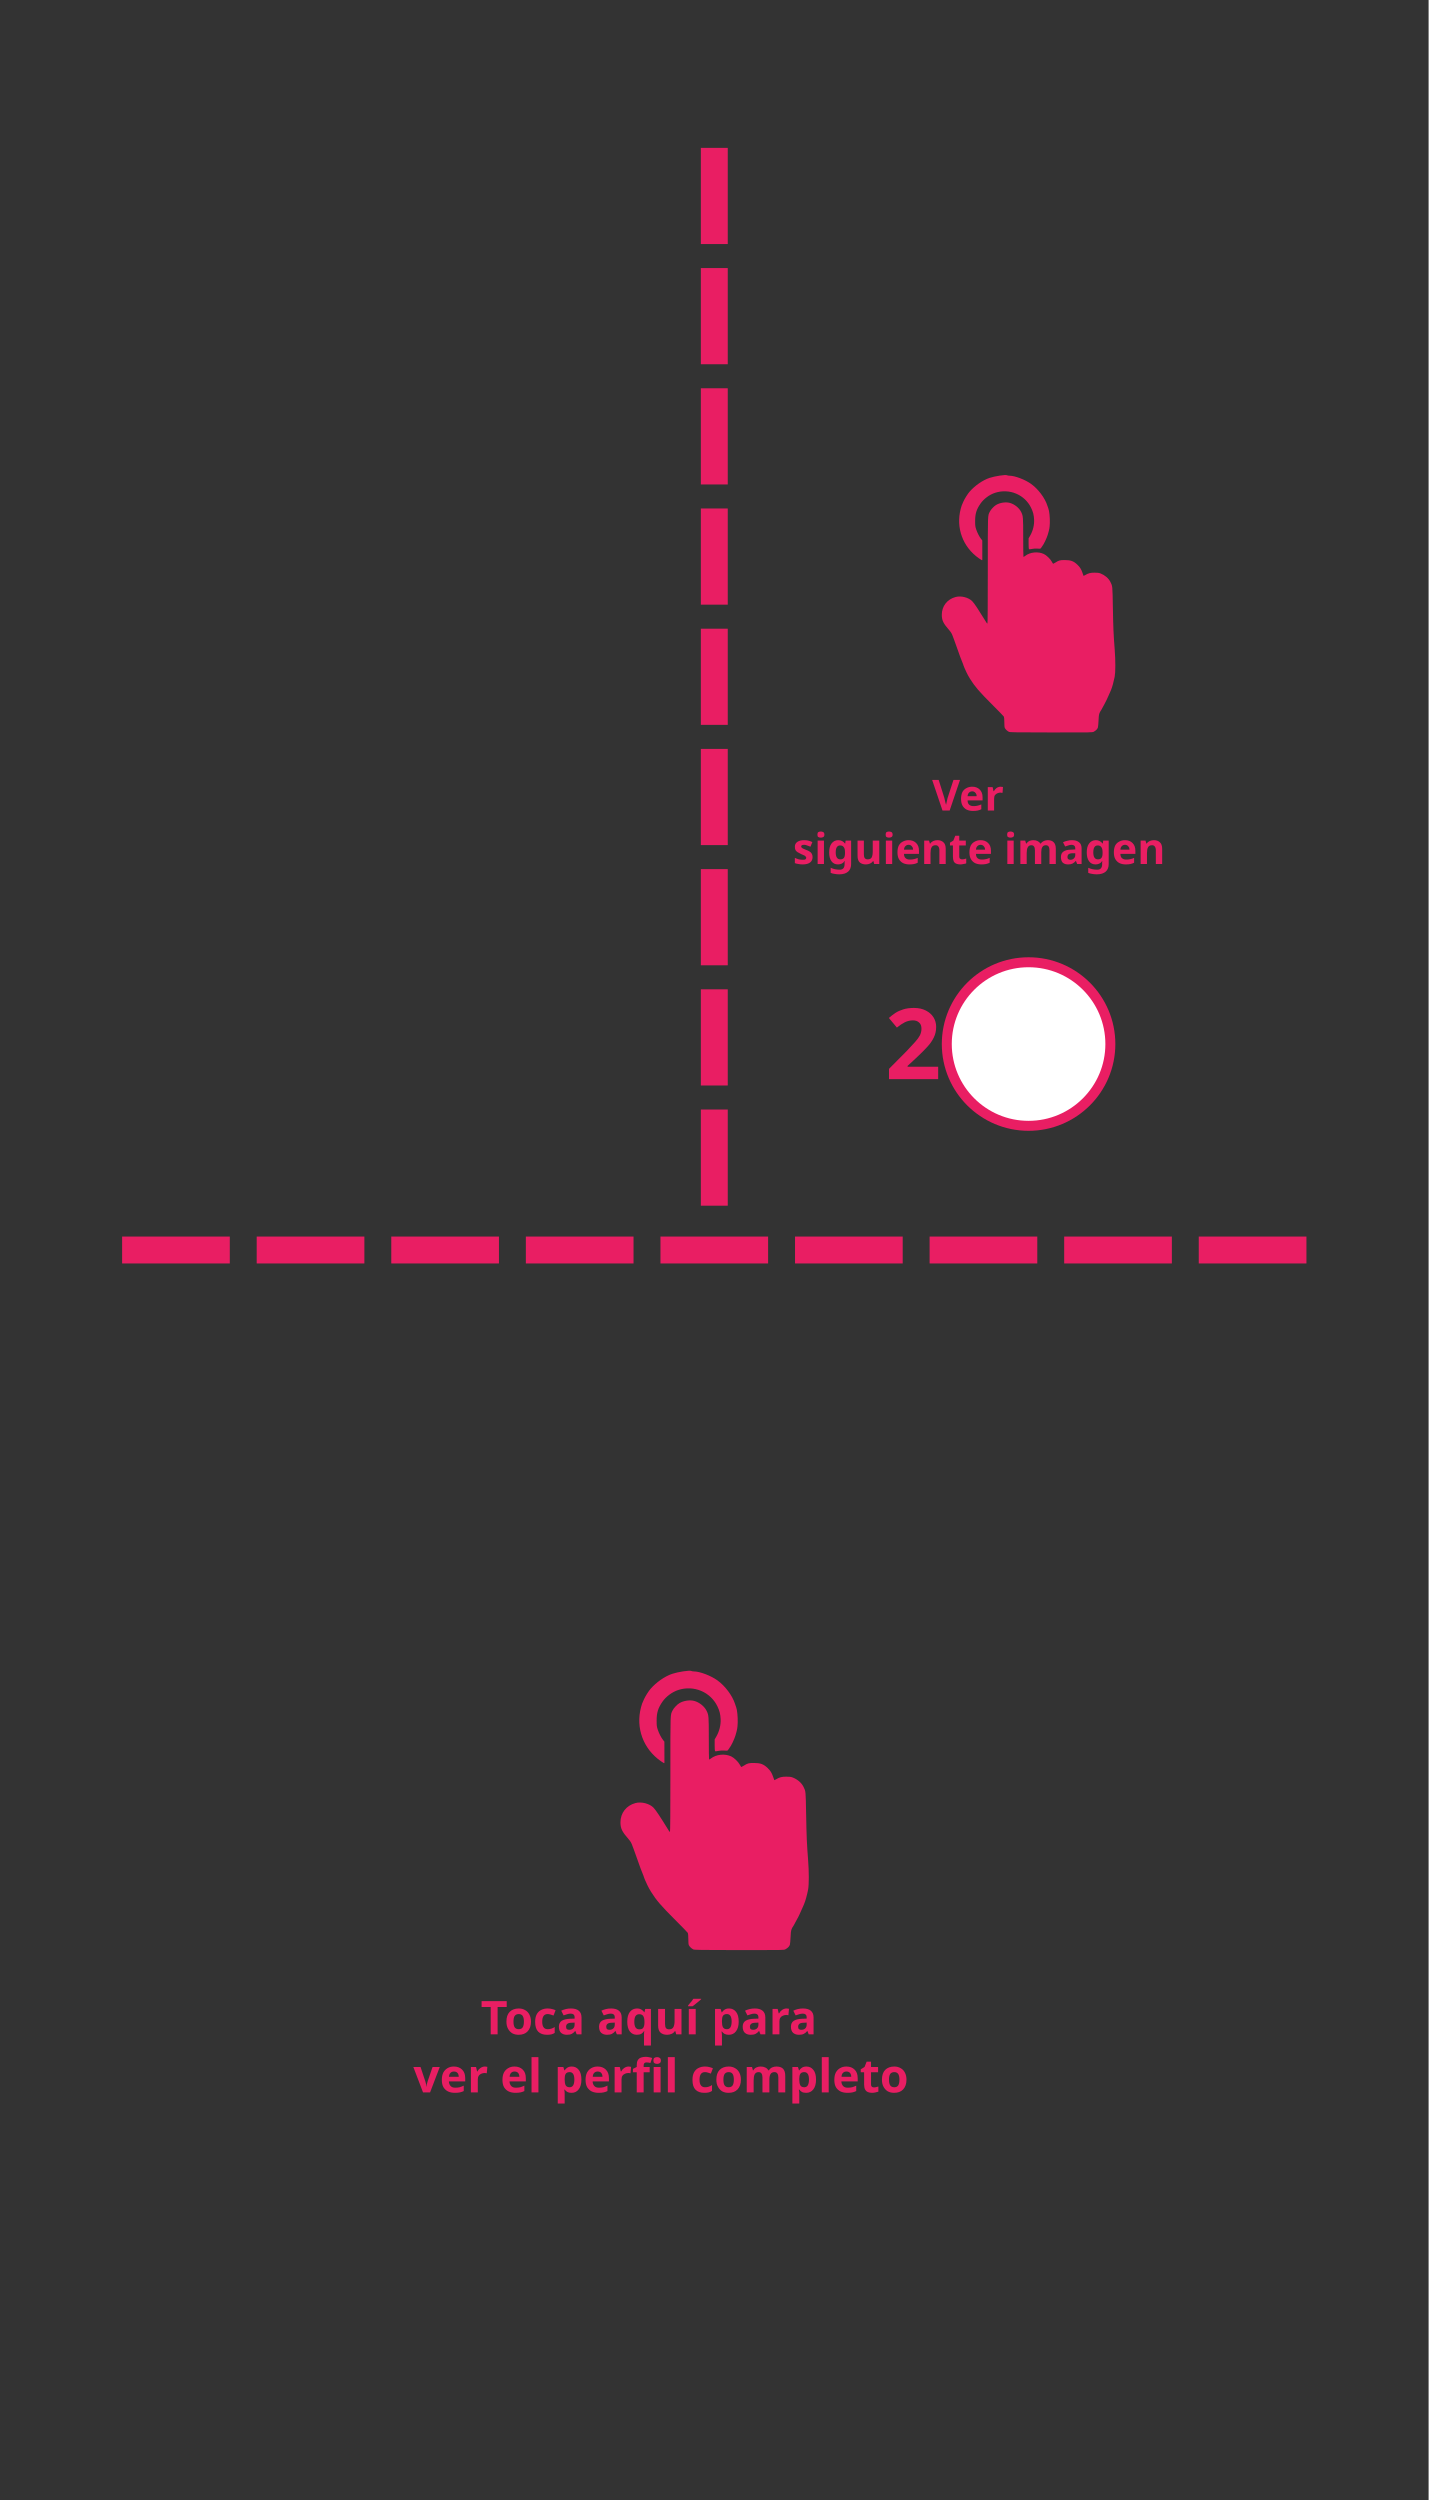
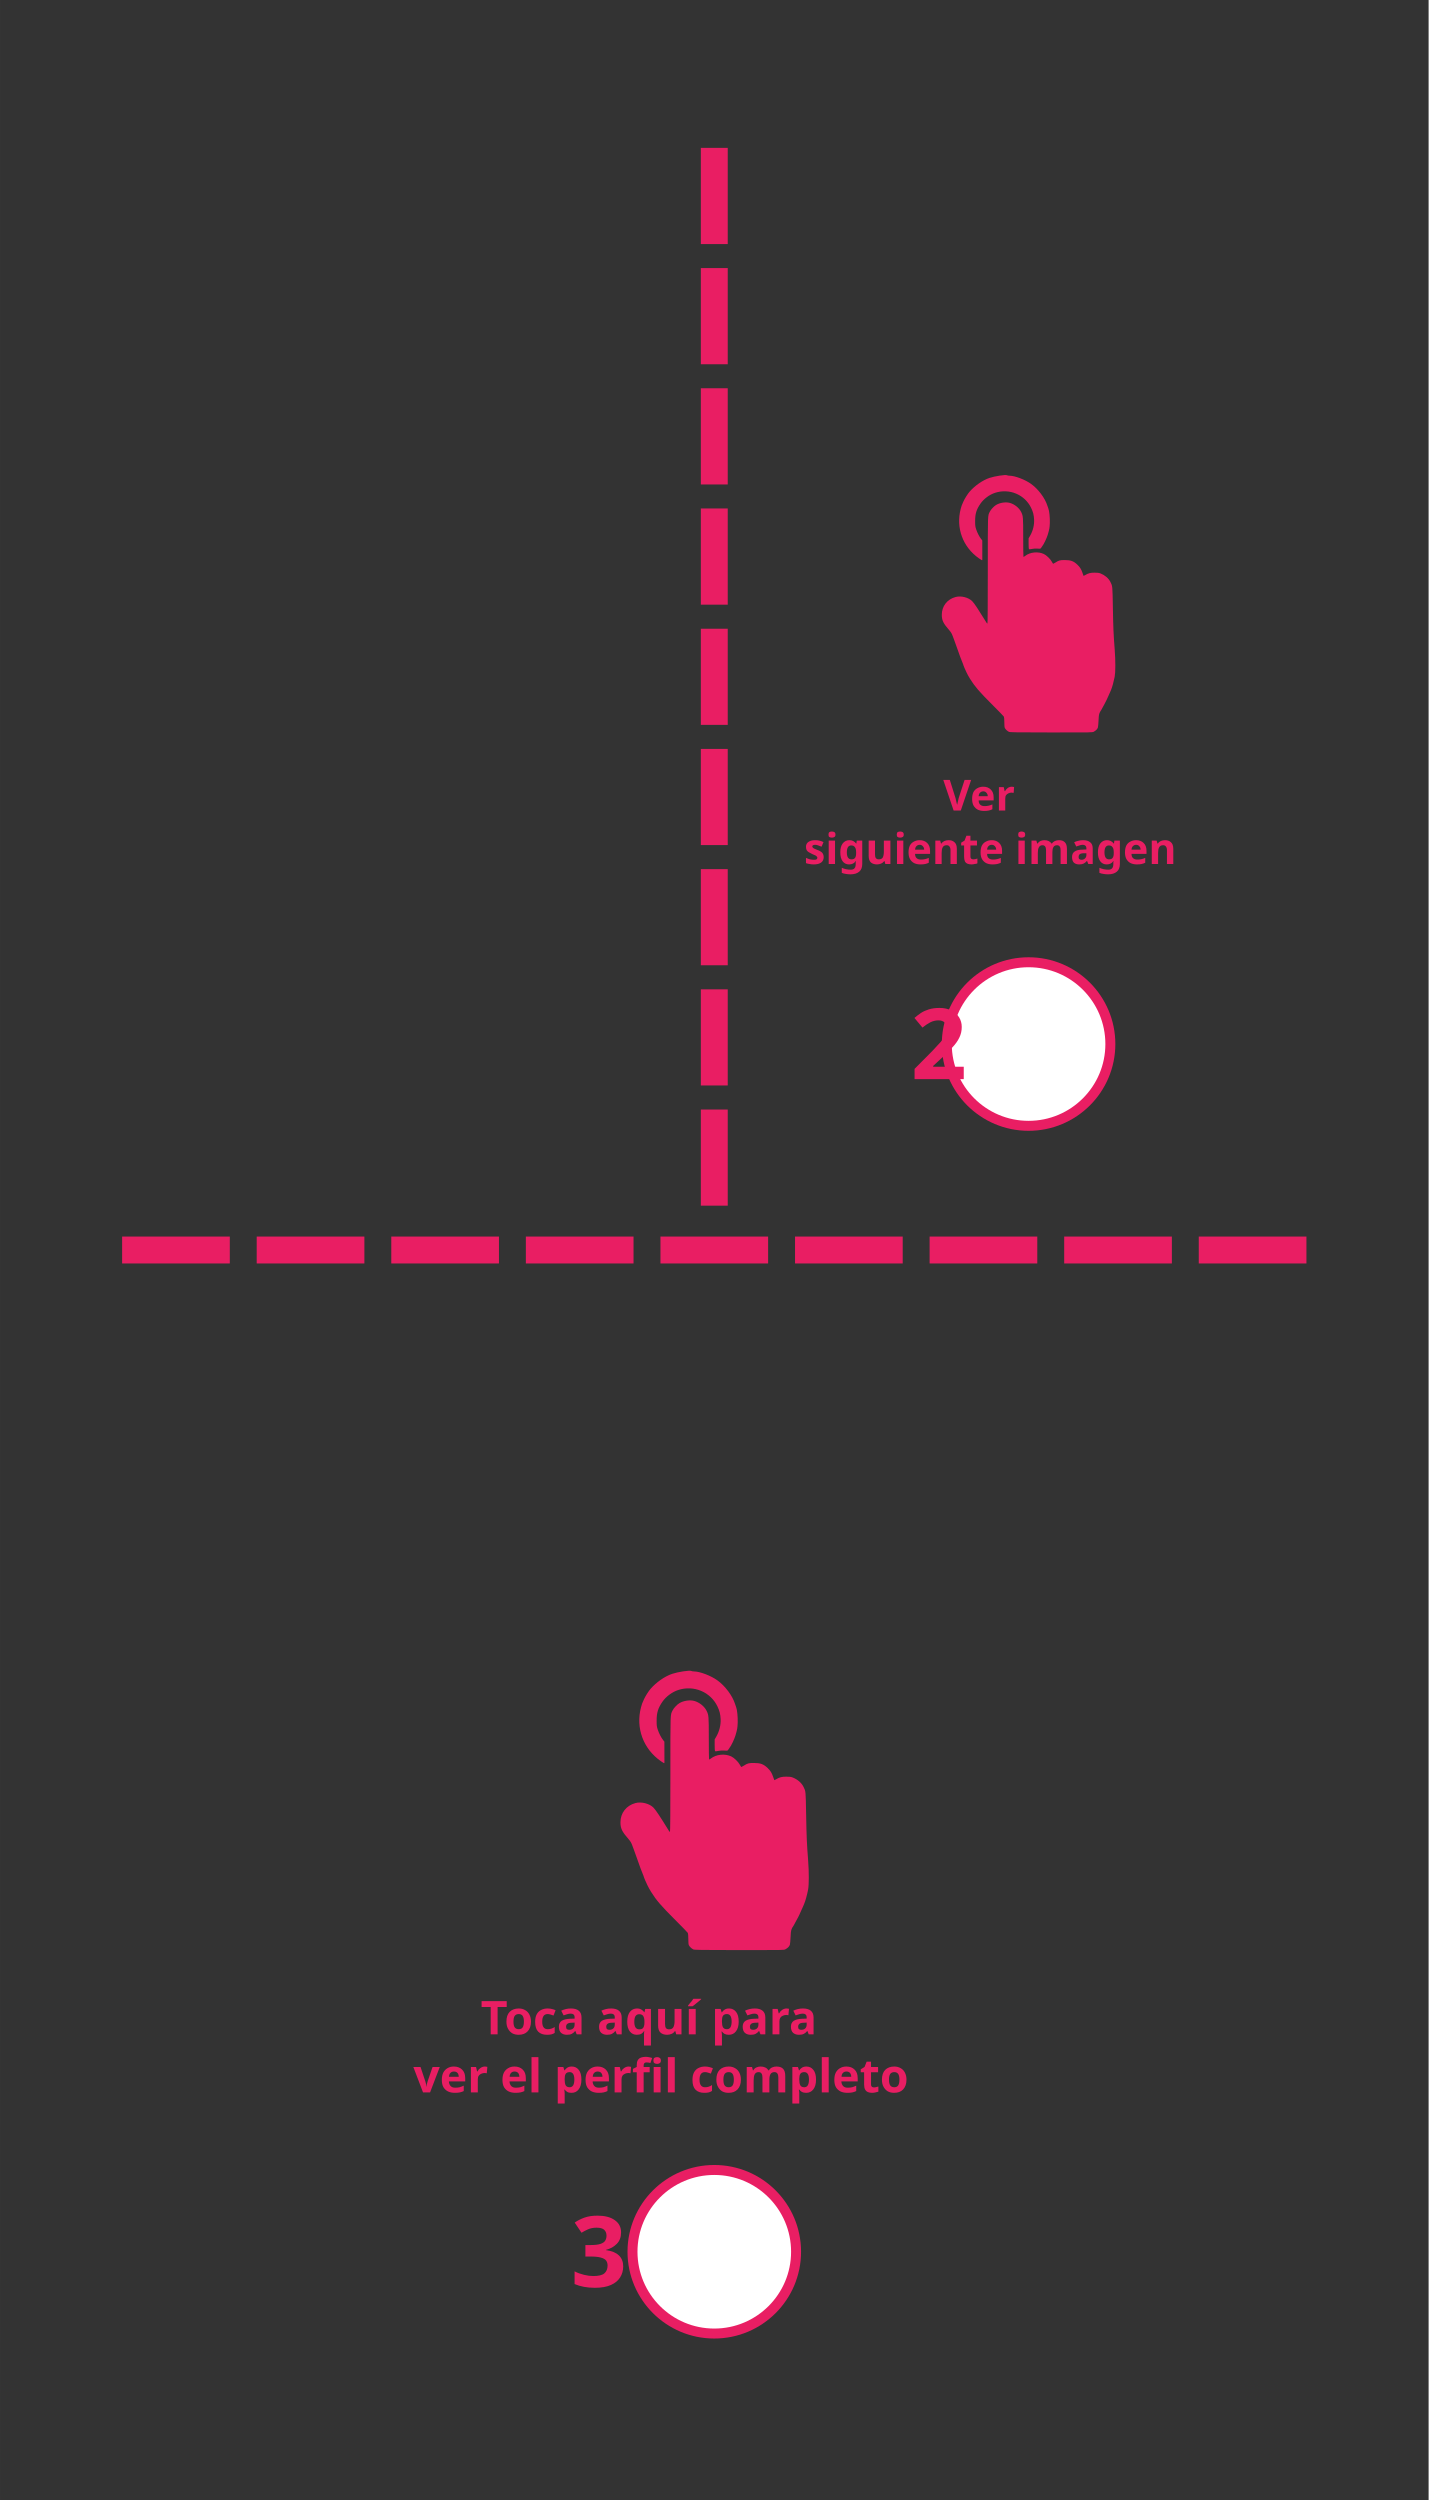
- <svg xmlns="http://www.w3.org/2000/svg" width="400" height="700" viewBox="0 0 105.833 185.208" version="1.1" id="svg191">
-   <defs id="defs188" />
-   <g id="layer1">
-     <g id="g587" transform="translate(-60.28706,-8.830216)">
-       <rect style="fill:#333333;stroke-width:3.97;stroke-linecap:round;paint-order:stroke fill markers" id="rect10860" width="105.833" height="185.208" x="60.287" y="8.83" />
-       <path style="color:#000000;fill:#e91e63;fill-opacity:1;stroke-width:0.793;stroke-dasharray:7.538, 1.885;-inkscape-stroke:none;paint-order:stroke fill markers" d="m 112.208,19.785 v 7.125 h 1.993 v -7.125 z m 0,8.905 v 7.125 h 1.993 v -7.125 z m 0,8.905 v 7.125 h 1.993 v -7.125 z m 0,8.905 v 7.125 h 1.993 v -7.125 z m 0,8.907 v 7.123 h 1.993 v -7.123 z m 0,8.905 v 7.125 h 1.993 v -7.125 z m 0,8.905 v 7.125 h 1.993 v -7.125 z m 0,8.905 v 7.125 h 1.993 v -7.125 z m 0,8.905 v 7.125 h 1.993 v -7.125 z" id="path10862" />
-       <g id="g14270" transform="translate(-233.7885,8.830206)">
-         <g id="g12392" transform="matrix(0.641967,0,0,0.641967,129.4822,14.07764)">
-           <path style="fill:#e91e63;fill-opacity:1;stroke-width:0.045" d="m 372.482,32.934 c -0.056,-0.011 -0.148,-0.011 -0.204,0 -0.056,0.011 -0.01,0.02 0.102,0.02 0.112,0 0.158,-0.009 0.102,-0.02 z" id="path12385" />
-           <path style="fill:#e91e63;fill-opacity:1;stroke-width:0.045" d="m 369.352,42.499 c -1.863,-1.309 -2.673,-3.523 -2.093,-5.72 0.09,-0.342 0.111,-0.397 0.324,-0.868 0.138,-0.305 0.477,-0.842 0.678,-1.075 0.618,-0.715 1.517,-1.343 2.309,-1.611 0.607,-0.206 1.86,-0.397 2.025,-0.309 0.053,0.028 0.182,0.052 0.286,0.052 0.619,0 1.791,0.443 2.489,0.942 0.829,0.592 1.609,1.632 1.888,2.52 0.041,0.13 0.092,0.277 0.113,0.327 0.107,0.249 0.19,1.069 0.168,1.656 -0.021,0.569 -0.049,0.729 -0.238,1.363 -0.123,0.415 -0.457,1.11 -0.643,1.337 -0.02,0.025 -0.073,0.101 -0.116,0.169 -0.077,0.121 -0.086,0.123 -0.431,0.099 -0.225,-0.015 -0.458,-4.7e-4 -0.647,0.041 -0.162,0.036 -0.313,0.049 -0.335,0.028 -0.022,-0.02 -0.04,-0.311 -0.039,-0.647 l 6e-4,-0.61 0.162,-0.277 c 0.336,-0.573 0.506,-1.26 0.471,-1.896 -0.029,-0.53 -0.115,-0.867 -0.337,-1.33 -0.741,-1.544 -2.511,-2.286 -4.168,-1.748 -0.65,0.211 -1.313,0.704 -1.69,1.258 -0.463,0.679 -0.61,1.162 -0.609,2.009 1.9e-4,0.518 0.015,0.634 0.121,0.953 0.134,0.401 0.366,0.852 0.57,1.106 l 0.133,0.165 0.003,1.089 c 0.002,0.599 0.002,1.115 0.002,1.146 -0.002,0.093 -0.062,0.068 -0.397,-0.168 z" id="path12383" />
-           <path style="fill:#e91e63;fill-opacity:1;stroke-width:0.045" d="m 372.811,62.521 c -0.18,-0.091 -0.378,-0.278 -0.458,-0.43 -0.045,-0.086 -0.064,-0.287 -0.064,-0.672 0,-0.327 -0.021,-0.589 -0.052,-0.647 -0.029,-0.053 -0.616,-0.66 -1.305,-1.347 -1.539,-1.535 -2.033,-2.109 -2.605,-3.024 -0.142,-0.227 -0.321,-0.554 -0.398,-0.726 -0.077,-0.172 -0.19,-0.419 -0.25,-0.549 -0.06,-0.129 -0.11,-0.257 -0.11,-0.284 0,-0.027 -0.018,-0.084 -0.04,-0.128 -0.09,-0.178 -0.529,-1.353 -0.731,-1.962 -0.071,-0.213 -0.279,-0.794 -0.318,-0.885 -0.021,-0.05 -0.094,-0.244 -0.162,-0.431 -0.091,-0.249 -0.193,-0.419 -0.382,-0.635 -0.699,-0.798 -0.862,-1.138 -0.862,-1.792 0,-0.988 0.622,-1.786 1.594,-2.045 0.636,-0.169 1.496,0.052 1.924,0.495 0.242,0.25 0.717,0.966 1.639,2.469 0.035,0.056 0.083,0.102 0.107,0.102 0.029,0 0.044,-2.184 0.044,-6.171 0,-6.693 -0.016,-6.226 0.235,-6.745 0.115,-0.237 0.458,-0.608 0.703,-0.759 0.439,-0.272 1.102,-0.379 1.581,-0.255 0.548,0.142 1.092,0.573 1.329,1.053 0.228,0.462 0.237,0.563 0.237,2.933 0,1.218 0.013,2.227 0.029,2.243 0.016,0.016 0.106,-0.032 0.2,-0.107 0.558,-0.442 1.483,-0.535 2.159,-0.217 0.297,0.139 0.751,0.579 0.907,0.877 0.072,0.137 0.145,0.25 0.164,0.25 0.018,5e-5 0.141,-0.068 0.272,-0.15 0.396,-0.25 0.513,-0.281 1.056,-0.281 0.699,0 1.03,0.121 1.468,0.538 0.291,0.278 0.444,0.521 0.578,0.92 0.066,0.196 0.126,0.364 0.133,0.372 0.008,0.008 0.092,-0.034 0.188,-0.093 0.349,-0.216 0.599,-0.281 1.082,-0.281 0.339,0 0.511,0.022 0.681,0.087 0.506,0.195 0.938,0.565 1.146,0.983 0.249,0.502 0.239,0.397 0.285,2.941 0.043,2.381 0.075,3.125 0.209,4.834 0.101,1.282 0.1,2.653 -0.002,3.177 -0.113,0.578 -0.288,1.209 -0.422,1.52 -0.038,0.087 -0.086,0.2 -0.107,0.25 -0.234,0.555 -0.584,1.298 -0.63,1.339 -0.014,0.013 -0.086,0.145 -0.159,0.295 -0.073,0.15 -0.167,0.323 -0.209,0.386 -0.279,0.419 -0.299,0.491 -0.331,1.203 -0.017,0.374 -0.051,0.753 -0.075,0.842 -0.05,0.181 -0.211,0.351 -0.466,0.492 -0.171,0.095 -0.18,0.095 -4.924,0.09 -4.156,-0.004 -4.769,-0.013 -4.888,-0.074 z" id="path11817" />
+ <svg xmlns="http://www.w3.org/2000/svg" width="400" height="700" viewBox="0 0 105.833 185.208" version="1.1" id="svg5" xml:space="preserve">
+   <defs id="defs2" />
+   <g id="layer1" transform="translate(-290.9006)">
+     <rect style="fill:#333333;stroke-width:3.97;stroke-linecap:round;paint-order:stroke fill markers" id="rect10860" width="105.833" height="185.208" x="290.901" y="5.7220459e-06" />
+     <path style="color:#000000;fill:#e91e63;fill-opacity:1;stroke-width:0.793;stroke-dasharray:7.538, 1.885;-inkscape-stroke:none;paint-order:stroke fill markers" d="m 342.821,10.955 v 7.125 h 1.993 v -7.125 z m 0,8.905 v 7.125 h 1.993 v -7.125 z m 0,8.905 v 7.125 h 1.993 v -7.125 z m 0,8.905 v 7.125 h 1.993 v -7.125 z m 0,8.907 v 7.123 h 1.993 V 46.578 Z m 0,8.905 v 7.125 h 1.993 v -7.125 z m 0,8.905 v 7.125 h 1.993 v -7.125 z m 0,8.905 v 7.125 h 1.993 v -7.125 z m 0,8.905 v 7.125 h 1.993 v -7.125 z" id="path10862" />
+     <g id="g14270" transform="translate(-3.175)">
+       <g id="g12392" transform="matrix(0.641967,0,0,0.641967,129.4822,14.07764)">
+         <path style="fill:#e91e63;fill-opacity:1;stroke-width:0.045" d="m 372.482,32.934 c -0.056,-0.011 -0.148,-0.011 -0.204,0 -0.056,0.011 -0.01,0.02 0.102,0.02 0.112,0 0.158,-0.009 0.102,-0.02 z" id="path12385" />
+         <path style="fill:#e91e63;fill-opacity:1;stroke-width:0.045" d="m 369.352,42.499 c -1.863,-1.309 -2.673,-3.523 -2.093,-5.72 0.09,-0.342 0.111,-0.397 0.324,-0.868 0.138,-0.305 0.477,-0.842 0.678,-1.075 0.618,-0.715 1.517,-1.343 2.309,-1.611 0.607,-0.206 1.86,-0.397 2.025,-0.309 0.053,0.028 0.182,0.052 0.286,0.052 0.619,0 1.791,0.443 2.489,0.942 0.829,0.592 1.609,1.632 1.888,2.52 0.041,0.13 0.092,0.277 0.113,0.327 0.107,0.249 0.19,1.069 0.168,1.656 -0.021,0.569 -0.049,0.729 -0.238,1.363 -0.123,0.415 -0.457,1.11 -0.643,1.337 -0.02,0.025 -0.073,0.101 -0.116,0.169 -0.077,0.121 -0.086,0.123 -0.431,0.099 -0.225,-0.015 -0.458,-4.7e-4 -0.647,0.041 -0.162,0.036 -0.313,0.049 -0.335,0.028 -0.022,-0.02 -0.04,-0.311 -0.039,-0.647 l 6e-4,-0.61 0.162,-0.277 c 0.336,-0.573 0.506,-1.26 0.471,-1.896 -0.029,-0.53 -0.115,-0.867 -0.337,-1.33 -0.741,-1.544 -2.511,-2.286 -4.168,-1.748 -0.65,0.211 -1.313,0.704 -1.69,1.258 -0.463,0.679 -0.61,1.162 -0.609,2.009 1.9e-4,0.518 0.015,0.634 0.121,0.953 0.134,0.401 0.366,0.852 0.57,1.106 l 0.133,0.165 0.003,1.089 c 0.002,0.599 0.002,1.115 0.002,1.146 -0.002,0.093 -0.062,0.068 -0.397,-0.168 z" id="path12383" />
+         <path style="fill:#e91e63;fill-opacity:1;stroke-width:0.045" d="m 372.811,62.521 c -0.18,-0.091 -0.378,-0.278 -0.458,-0.43 -0.045,-0.086 -0.064,-0.287 -0.064,-0.672 0,-0.327 -0.021,-0.589 -0.052,-0.647 -0.029,-0.053 -0.616,-0.66 -1.305,-1.347 -1.539,-1.535 -2.033,-2.109 -2.605,-3.024 -0.142,-0.227 -0.321,-0.554 -0.398,-0.726 -0.077,-0.172 -0.19,-0.419 -0.25,-0.549 -0.06,-0.129 -0.11,-0.257 -0.11,-0.284 0,-0.027 -0.018,-0.084 -0.04,-0.128 -0.09,-0.178 -0.529,-1.353 -0.731,-1.962 -0.071,-0.213 -0.279,-0.794 -0.318,-0.885 -0.021,-0.05 -0.094,-0.244 -0.162,-0.431 -0.091,-0.249 -0.193,-0.419 -0.382,-0.635 -0.699,-0.798 -0.862,-1.138 -0.862,-1.792 0,-0.988 0.622,-1.786 1.594,-2.045 0.636,-0.169 1.496,0.052 1.924,0.495 0.242,0.25 0.717,0.966 1.639,2.469 0.035,0.056 0.083,0.102 0.107,0.102 0.029,0 0.044,-2.184 0.044,-6.171 0,-6.693 -0.016,-6.226 0.235,-6.745 0.115,-0.237 0.458,-0.608 0.703,-0.759 0.439,-0.272 1.102,-0.379 1.581,-0.255 0.548,0.142 1.092,0.573 1.329,1.053 0.228,0.462 0.237,0.563 0.237,2.933 0,1.218 0.013,2.227 0.029,2.243 0.016,0.016 0.106,-0.032 0.2,-0.107 0.558,-0.442 1.483,-0.535 2.159,-0.217 0.297,0.139 0.751,0.579 0.907,0.877 0.072,0.137 0.145,0.25 0.164,0.25 0.018,5e-5 0.141,-0.068 0.272,-0.15 0.396,-0.25 0.513,-0.281 1.056,-0.281 0.699,0 1.03,0.121 1.468,0.538 0.291,0.278 0.444,0.521 0.578,0.92 0.066,0.196 0.126,0.364 0.133,0.372 0.008,0.008 0.092,-0.034 0.188,-0.093 0.349,-0.216 0.599,-0.281 1.082,-0.281 0.339,0 0.511,0.022 0.681,0.087 0.506,0.195 0.938,0.565 1.146,0.983 0.249,0.502 0.239,0.397 0.285,2.941 0.043,2.381 0.075,3.125 0.209,4.834 0.101,1.282 0.1,2.653 -0.002,3.177 -0.113,0.578 -0.288,1.209 -0.422,1.52 -0.038,0.087 -0.086,0.2 -0.107,0.25 -0.234,0.555 -0.584,1.298 -0.63,1.339 -0.014,0.013 -0.086,0.145 -0.159,0.295 -0.073,0.15 -0.167,0.323 -0.209,0.386 -0.279,0.419 -0.299,0.491 -0.331,1.203 -0.017,0.374 -0.051,0.753 -0.075,0.842 -0.05,0.181 -0.211,0.351 -0.466,0.492 -0.171,0.095 -0.18,0.095 -4.924,0.09 -4.156,-0.004 -4.769,-0.013 -4.888,-0.074 z" id="path11817" />
+       </g>
+       <text xml:space="preserve" style="font-weight:bold;font-size:3.171px;font-family:'Noto Sans';-inkscape-font-specification:'Noto Sans Bold';text-align:center;text-anchor:middle;fill:#e91e63;fill-opacity:1;stroke:none;stroke-width:2.711;stroke-linecap:butt;stroke-dasharray:10.845, 2.711;stroke-dashoffset:0;paint-order:stroke fill markers" x="370.323" y="60.044" id="text11823">
+         <tspan style="font-size:3.171px;stroke:none;stroke-width:2.711" x="370.323" y="60.044" id="tspan11835">Ver</tspan>
+         <tspan style="font-size:3.171px;stroke:none;stroke-width:2.711" x="370.323" y="64.007" id="tspan12630">siguiente imagen</tspan>
+       </text>
+     </g>
+     <path style="color:#000000;fill:#e91e63;fill-opacity:1;stroke-width:0.839;stroke-dasharray:7.976, 1.994;-inkscape-stroke:none;paint-order:stroke fill markers" d="m 387.686,91.608 h -7.977 v 1.993 h 7.977 z m -9.97,0 h -7.977 v 1.993 h 7.977 z m -9.97,0 h -7.977 v 1.993 h 7.977 z m -9.97,0 h -7.977 v 1.993 h 7.977 z m -9.971,0 h -7.975 v 1.993 h 7.975 z m -9.97,0 h -7.977 v 1.993 h 7.977 z m -9.97,0 h -7.977 v 1.993 h 7.977 z m -9.97,0 h -7.977 v 1.993 h 7.977 z m -9.97,0 h -7.977 v 1.993 h 7.977 z" id="path12988" />
+     <g id="g14256" transform="matrix(0.6334571,0,0,0.6334571,176.4255,-61.51236)">
+       <circle style="fill:#ffffff;fill-opacity:1;stroke:#e91e63;stroke-width:2.332;stroke-linecap:butt;stroke-dasharray:none;stroke-dashoffset:0;paint-order:stroke fill markers" id="circle14247" cx="301.007" cy="219.207" r="8.982" />
+       <text xml:space="preserve" style="font-weight:bold;font-size:11.502px;font-family:'Noto Sans';-inkscape-font-specification:'Noto Sans Bold';text-align:center;text-anchor:middle;fill:#e91e63;fill-opacity:1;stroke:none;stroke-width:5.428;stroke-linecap:butt;stroke-dasharray:none;stroke-dashoffset:0;paint-order:stroke fill markers" x="300.978" y="223.313" id="text14251">
+         <tspan id="tspan14249" style="fill:#e91e63;fill-opacity:1;stroke:none;stroke-width:5.428" x="300.978" y="223.313">2</tspan>
+       </text>
+     </g>
+     <g id="g318" transform="translate(-116.1496)">
+       <g id="g308" transform="matrix(0.696775,0,0,0.696775,220.4293,36.86147)">
+         <g id="g300" transform="translate(-31.26957,91.83996)">
+           <path style="fill:#e91e63;fill-opacity:1;stroke-width:0.045" d="m 372.482,32.934 c -0.056,-0.011 -0.148,-0.011 -0.204,0 -0.056,0.011 -0.01,0.02 0.102,0.02 0.112,0 0.158,-0.009 0.102,-0.02 z" id="path294" />
+           <path style="fill:#e91e63;fill-opacity:1;stroke-width:0.045" d="m 369.352,42.499 c -1.863,-1.309 -2.673,-3.523 -2.093,-5.72 0.09,-0.342 0.111,-0.397 0.324,-0.868 0.138,-0.305 0.477,-0.842 0.678,-1.075 0.618,-0.715 1.517,-1.343 2.309,-1.611 0.607,-0.206 1.86,-0.397 2.025,-0.309 0.053,0.028 0.182,0.052 0.286,0.052 0.619,0 1.791,0.443 2.489,0.942 0.829,0.592 1.609,1.632 1.888,2.52 0.041,0.13 0.092,0.277 0.113,0.327 0.107,0.249 0.19,1.069 0.168,1.656 -0.021,0.569 -0.049,0.729 -0.238,1.363 -0.123,0.415 -0.457,1.11 -0.643,1.337 -0.02,0.025 -0.073,0.101 -0.116,0.169 -0.077,0.121 -0.086,0.123 -0.431,0.099 -0.225,-0.015 -0.458,-4.7e-4 -0.647,0.041 -0.162,0.036 -0.313,0.049 -0.335,0.028 -0.022,-0.02 -0.04,-0.311 -0.039,-0.647 l 6e-4,-0.61 0.162,-0.277 c 0.336,-0.573 0.506,-1.26 0.471,-1.896 -0.029,-0.53 -0.115,-0.867 -0.337,-1.33 -0.741,-1.544 -2.511,-2.286 -4.168,-1.748 -0.65,0.211 -1.313,0.704 -1.69,1.258 -0.463,0.679 -0.61,1.162 -0.609,2.009 1.9e-4,0.518 0.015,0.634 0.121,0.953 0.134,0.401 0.366,0.852 0.57,1.106 l 0.133,0.165 0.003,1.089 c 0.002,0.599 0.002,1.115 0.002,1.146 -0.002,0.093 -0.062,0.068 -0.397,-0.168 z" id="path296" />
+           <path style="fill:#e91e63;fill-opacity:1;stroke-width:0.045" d="m 372.811,62.521 c -0.18,-0.091 -0.378,-0.278 -0.458,-0.43 -0.045,-0.086 -0.064,-0.287 -0.064,-0.672 0,-0.327 -0.021,-0.589 -0.052,-0.647 -0.029,-0.053 -0.616,-0.66 -1.305,-1.347 -1.539,-1.535 -2.033,-2.109 -2.605,-3.024 -0.142,-0.227 -0.321,-0.554 -0.398,-0.726 -0.077,-0.172 -0.19,-0.419 -0.25,-0.549 -0.06,-0.129 -0.11,-0.257 -0.11,-0.284 0,-0.027 -0.018,-0.084 -0.04,-0.128 -0.09,-0.178 -0.529,-1.353 -0.731,-1.962 -0.071,-0.213 -0.279,-0.794 -0.318,-0.885 -0.021,-0.05 -0.094,-0.244 -0.162,-0.431 -0.091,-0.249 -0.193,-0.419 -0.382,-0.635 -0.699,-0.798 -0.862,-1.138 -0.862,-1.792 0,-0.988 0.622,-1.786 1.594,-2.045 0.636,-0.169 1.496,0.052 1.924,0.495 0.242,0.25 0.717,0.966 1.639,2.469 0.035,0.056 0.083,0.102 0.107,0.102 0.029,0 0.044,-2.184 0.044,-6.171 0,-6.693 -0.016,-6.226 0.235,-6.745 0.115,-0.237 0.458,-0.608 0.703,-0.759 0.439,-0.272 1.102,-0.379 1.581,-0.255 0.548,0.142 1.092,0.573 1.329,1.053 0.228,0.462 0.237,0.563 0.237,2.933 0,1.218 0.013,2.227 0.029,2.243 0.016,0.016 0.106,-0.032 0.2,-0.107 0.558,-0.442 1.483,-0.535 2.159,-0.217 0.297,0.139 0.751,0.579 0.907,0.877 0.072,0.137 0.145,0.25 0.164,0.25 0.018,5e-5 0.141,-0.068 0.272,-0.15 0.396,-0.25 0.513,-0.281 1.056,-0.281 0.699,0 1.03,0.121 1.468,0.538 0.291,0.278 0.444,0.521 0.578,0.92 0.066,0.196 0.126,0.364 0.133,0.372 0.008,0.008 0.092,-0.034 0.188,-0.093 0.349,-0.216 0.599,-0.281 1.082,-0.281 0.339,0 0.511,0.022 0.681,0.087 0.506,0.195 0.938,0.565 1.146,0.983 0.249,0.502 0.239,0.397 0.285,2.941 0.043,2.381 0.075,3.125 0.209,4.834 0.101,1.282 0.1,2.653 -0.002,3.177 -0.113,0.578 -0.288,1.209 -0.422,1.52 -0.038,0.087 -0.086,0.2 -0.107,0.25 -0.234,0.555 -0.584,1.298 -0.63,1.339 -0.014,0.013 -0.086,0.145 -0.159,0.295 -0.073,0.15 -0.167,0.323 -0.209,0.386 -0.279,0.419 -0.299,0.491 -0.331,1.203 -0.017,0.374 -0.051,0.753 -0.075,0.842 -0.05,0.181 -0.211,0.351 -0.466,0.492 -0.171,0.095 -0.18,0.095 -4.924,0.09 -4.156,-0.004 -4.769,-0.013 -4.888,-0.074 z" id="path298" />
        </g>
-         <text xml:space="preserve" style="font-weight:bold;font-size:3.171px;font-family:'Noto Sans';-inkscape-font-specification:'Noto Sans Bold';text-align:center;text-anchor:middle;fill:#e91e63;fill-opacity:1;stroke:none;stroke-width:2.711;stroke-linecap:butt;stroke-dasharray:10.845, 2.711;stroke-dashoffset:0;paint-order:stroke fill markers" x="370.323" y="60.044" id="text11823">
-           <tspan style="font-size:3.171px;stroke:none;stroke-width:2.711" x="370.323" y="60.044" id="tspan11835">Ver</tspan>
-           <tspan style="font-size:3.171px;stroke:none;stroke-width:2.711" x="370.323" y="64.007" id="tspan12630">siguiente imagen</tspan>
+         <text xml:space="preserve" style="font-weight:bold;font-size:4.939px;font-family:'Noto Sans';-inkscape-font-specification:'Noto Sans Bold';text-align:center;text-anchor:middle;fill:#e91e63;fill-opacity:1;stroke:none;stroke-width:4.223;stroke-linecap:butt;stroke-dasharray:16.893, 4.223;stroke-dashoffset:0;paint-order:stroke fill markers" x="343.891" y="163.392" id="text306">
+           <tspan style="font-size:4.939px;stroke:none;stroke-width:4.223" x="343.891" y="163.392" id="tspan302">Toca aquí para</tspan>
+           <tspan style="font-size:4.939px;stroke:none;stroke-width:4.223" x="343.891" y="169.565" id="tspan304">ver el perfil completo</tspan>
        </text>
      </g>
-       <g id="g12686" transform="matrix(0.696775,0,0,0.696775,-126.3337,45.69168)">
-         <g id="g12644" transform="translate(-31.26957,91.83996)">
-           <path style="fill:#e91e63;fill-opacity:1;stroke-width:0.045" d="m 372.482,32.934 c -0.056,-0.011 -0.148,-0.011 -0.204,0 -0.056,0.011 -0.01,0.02 0.102,0.02 0.112,0 0.158,-0.009 0.102,-0.02 z" id="path12638" />
-           <path style="fill:#e91e63;fill-opacity:1;stroke-width:0.045" d="m 369.352,42.499 c -1.863,-1.309 -2.673,-3.523 -2.093,-5.72 0.09,-0.342 0.111,-0.397 0.324,-0.868 0.138,-0.305 0.477,-0.842 0.678,-1.075 0.618,-0.715 1.517,-1.343 2.309,-1.611 0.607,-0.206 1.86,-0.397 2.025,-0.309 0.053,0.028 0.182,0.052 0.286,0.052 0.619,0 1.791,0.443 2.489,0.942 0.829,0.592 1.609,1.632 1.888,2.52 0.041,0.13 0.092,0.277 0.113,0.327 0.107,0.249 0.19,1.069 0.168,1.656 -0.021,0.569 -0.049,0.729 -0.238,1.363 -0.123,0.415 -0.457,1.11 -0.643,1.337 -0.02,0.025 -0.073,0.101 -0.116,0.169 -0.077,0.121 -0.086,0.123 -0.431,0.099 -0.225,-0.015 -0.458,-4.7e-4 -0.647,0.041 -0.162,0.036 -0.313,0.049 -0.335,0.028 -0.022,-0.02 -0.04,-0.311 -0.039,-0.647 l 6e-4,-0.61 0.162,-0.277 c 0.336,-0.573 0.506,-1.26 0.471,-1.896 -0.029,-0.53 -0.115,-0.867 -0.337,-1.33 -0.741,-1.544 -2.511,-2.286 -4.168,-1.748 -0.65,0.211 -1.313,0.704 -1.69,1.258 -0.463,0.679 -0.61,1.162 -0.609,2.009 1.9e-4,0.518 0.015,0.634 0.121,0.953 0.134,0.401 0.366,0.852 0.57,1.106 l 0.133,0.165 0.003,1.089 c 0.002,0.599 0.002,1.115 0.002,1.146 -0.002,0.093 -0.062,0.068 -0.397,-0.168 z" id="path12640" />
-           <path style="fill:#e91e63;fill-opacity:1;stroke-width:0.045" d="m 372.811,62.521 c -0.18,-0.091 -0.378,-0.278 -0.458,-0.43 -0.045,-0.086 -0.064,-0.287 -0.064,-0.672 0,-0.327 -0.021,-0.589 -0.052,-0.647 -0.029,-0.053 -0.616,-0.66 -1.305,-1.347 -1.539,-1.535 -2.033,-2.109 -2.605,-3.024 -0.142,-0.227 -0.321,-0.554 -0.398,-0.726 -0.077,-0.172 -0.19,-0.419 -0.25,-0.549 -0.06,-0.129 -0.11,-0.257 -0.11,-0.284 0,-0.027 -0.018,-0.084 -0.04,-0.128 -0.09,-0.178 -0.529,-1.353 -0.731,-1.962 -0.071,-0.213 -0.279,-0.794 -0.318,-0.885 -0.021,-0.05 -0.094,-0.244 -0.162,-0.431 -0.091,-0.249 -0.193,-0.419 -0.382,-0.635 -0.699,-0.798 -0.862,-1.138 -0.862,-1.792 0,-0.988 0.622,-1.786 1.594,-2.045 0.636,-0.169 1.496,0.052 1.924,0.495 0.242,0.25 0.717,0.966 1.639,2.469 0.035,0.056 0.083,0.102 0.107,0.102 0.029,0 0.044,-2.184 0.044,-6.171 0,-6.693 -0.016,-6.226 0.235,-6.745 0.115,-0.237 0.458,-0.608 0.703,-0.759 0.439,-0.272 1.102,-0.379 1.581,-0.255 0.548,0.142 1.092,0.573 1.329,1.053 0.228,0.462 0.237,0.563 0.237,2.933 0,1.218 0.013,2.227 0.029,2.243 0.016,0.016 0.106,-0.032 0.2,-0.107 0.558,-0.442 1.483,-0.535 2.159,-0.217 0.297,0.139 0.751,0.579 0.907,0.877 0.072,0.137 0.145,0.25 0.164,0.25 0.018,5e-5 0.141,-0.068 0.272,-0.15 0.396,-0.25 0.513,-0.281 1.056,-0.281 0.699,0 1.03,0.121 1.468,0.538 0.291,0.278 0.444,0.521 0.578,0.92 0.066,0.196 0.126,0.364 0.133,0.372 0.008,0.008 0.092,-0.034 0.188,-0.093 0.349,-0.216 0.599,-0.281 1.082,-0.281 0.339,0 0.511,0.022 0.681,0.087 0.506,0.195 0.938,0.565 1.146,0.983 0.249,0.502 0.239,0.397 0.285,2.941 0.043,2.381 0.075,3.125 0.209,4.834 0.101,1.282 0.1,2.653 -0.002,3.177 -0.113,0.578 -0.288,1.209 -0.422,1.52 -0.038,0.087 -0.086,0.2 -0.107,0.25 -0.234,0.555 -0.584,1.298 -0.63,1.339 -0.014,0.013 -0.086,0.145 -0.159,0.295 -0.073,0.15 -0.167,0.323 -0.209,0.386 -0.279,0.419 -0.299,0.491 -0.331,1.203 -0.017,0.374 -0.051,0.753 -0.075,0.842 -0.05,0.181 -0.211,0.351 -0.466,0.492 -0.171,0.095 -0.18,0.095 -4.924,0.09 -4.156,-0.004 -4.769,-0.013 -4.888,-0.074 z" id="path12642" />
-         </g>
-         <text xml:space="preserve" style="font-weight:bold;font-size:4.939px;font-family:'Noto Sans';-inkscape-font-specification:'Noto Sans Bold';text-align:center;text-anchor:middle;fill:#e91e63;fill-opacity:1;stroke:none;stroke-width:4.223;stroke-linecap:butt;stroke-dasharray:16.893, 4.223;stroke-dashoffset:0;paint-order:stroke fill markers" x="343.891" y="163.392" id="text12650">
-           <tspan style="font-size:4.939px;stroke:none;stroke-width:4.223" x="343.891" y="163.392" id="tspan12648">Toca aquí para</tspan>
-           <tspan style="font-size:4.939px;stroke:none;stroke-width:4.223" x="343.891" y="169.565" id="tspan12654">ver el perfil completo</tspan>
-         </text>
-       </g>
-       <path style="color:#000000;fill:#e91e63;fill-opacity:1;stroke-width:0.839;stroke-dasharray:7.976, 1.994;-inkscape-stroke:none;paint-order:stroke fill markers" d="m 157.072,100.438 h -7.977 v 1.993 h 7.977 z m -9.97,0 h -7.977 v 1.993 h 7.977 z m -9.97,0 h -7.977 v 1.993 h 7.977 z m -9.97,0 h -7.977 v 1.993 h 7.977 z m -9.971,0 h -7.975 v 1.993 h 7.975 z m -9.97,0 h -7.977 v 1.993 h 7.977 z m -9.97,0 h -7.977 v 1.993 h 7.977 z m -9.97,0 h -7.977 v 1.993 h 7.977 z m -9.97,0 h -7.977 v 1.993 h 7.977 z" id="path12988" />
-       <g id="g14256" transform="matrix(0.6334571,0,0,0.6334571,-54.18804,-52.68215)">
-         <circle style="fill:#ffffff;fill-opacity:1;stroke:#e91e63;stroke-width:2.332;stroke-linecap:butt;stroke-dasharray:none;stroke-dashoffset:0;paint-order:stroke fill markers" id="circle14247" cx="301.007" cy="219.207" r="8.982" />
-         <text xml:space="preserve" style="font-weight:bold;font-size:11.502px;font-family:'Noto Sans';-inkscape-font-specification:'Noto Sans Bold';text-align:center;text-anchor:middle;fill:#e91e63;fill-opacity:1;stroke:none;stroke-width:5.428;stroke-linecap:butt;stroke-dasharray:none;stroke-dashoffset:0;paint-order:stroke fill markers" x="300.978" y="223.313" id="text14251">
-           <tspan id="tspan14249" style="fill:#e91e63;fill-opacity:1;stroke:none;stroke-width:5.428" x="300.978" y="223.313">2</tspan>
+       <g id="g316" transform="matrix(0.6334571,0,0,0.6334571,269.2917,27.95918)">
+         <circle style="fill:#ffffff;fill-opacity:1;stroke:#e91e63;stroke-width:2.332;stroke-linecap:butt;stroke-dasharray:none;stroke-dashoffset:0;paint-order:stroke fill markers" id="circle310" cx="301.007" cy="219.207" r="8.982" />
+         <text xml:space="preserve" style="font-weight:bold;font-size:11.502px;font-family:'Noto Sans';-inkscape-font-specification:'Noto Sans Bold';text-align:center;text-anchor:middle;fill:#e91e63;fill-opacity:1;stroke:none;stroke-width:5.428;stroke-linecap:butt;stroke-dasharray:none;stroke-dashoffset:0;paint-order:stroke fill markers" x="300.978" y="223.313" id="text314">
+           <tspan id="tspan312" style="fill:#e91e63;fill-opacity:1;stroke:none;stroke-width:5.428" x="300.978" y="223.313">3</tspan>
        </text>
      </g>
    </g>
  </g>
</svg>
